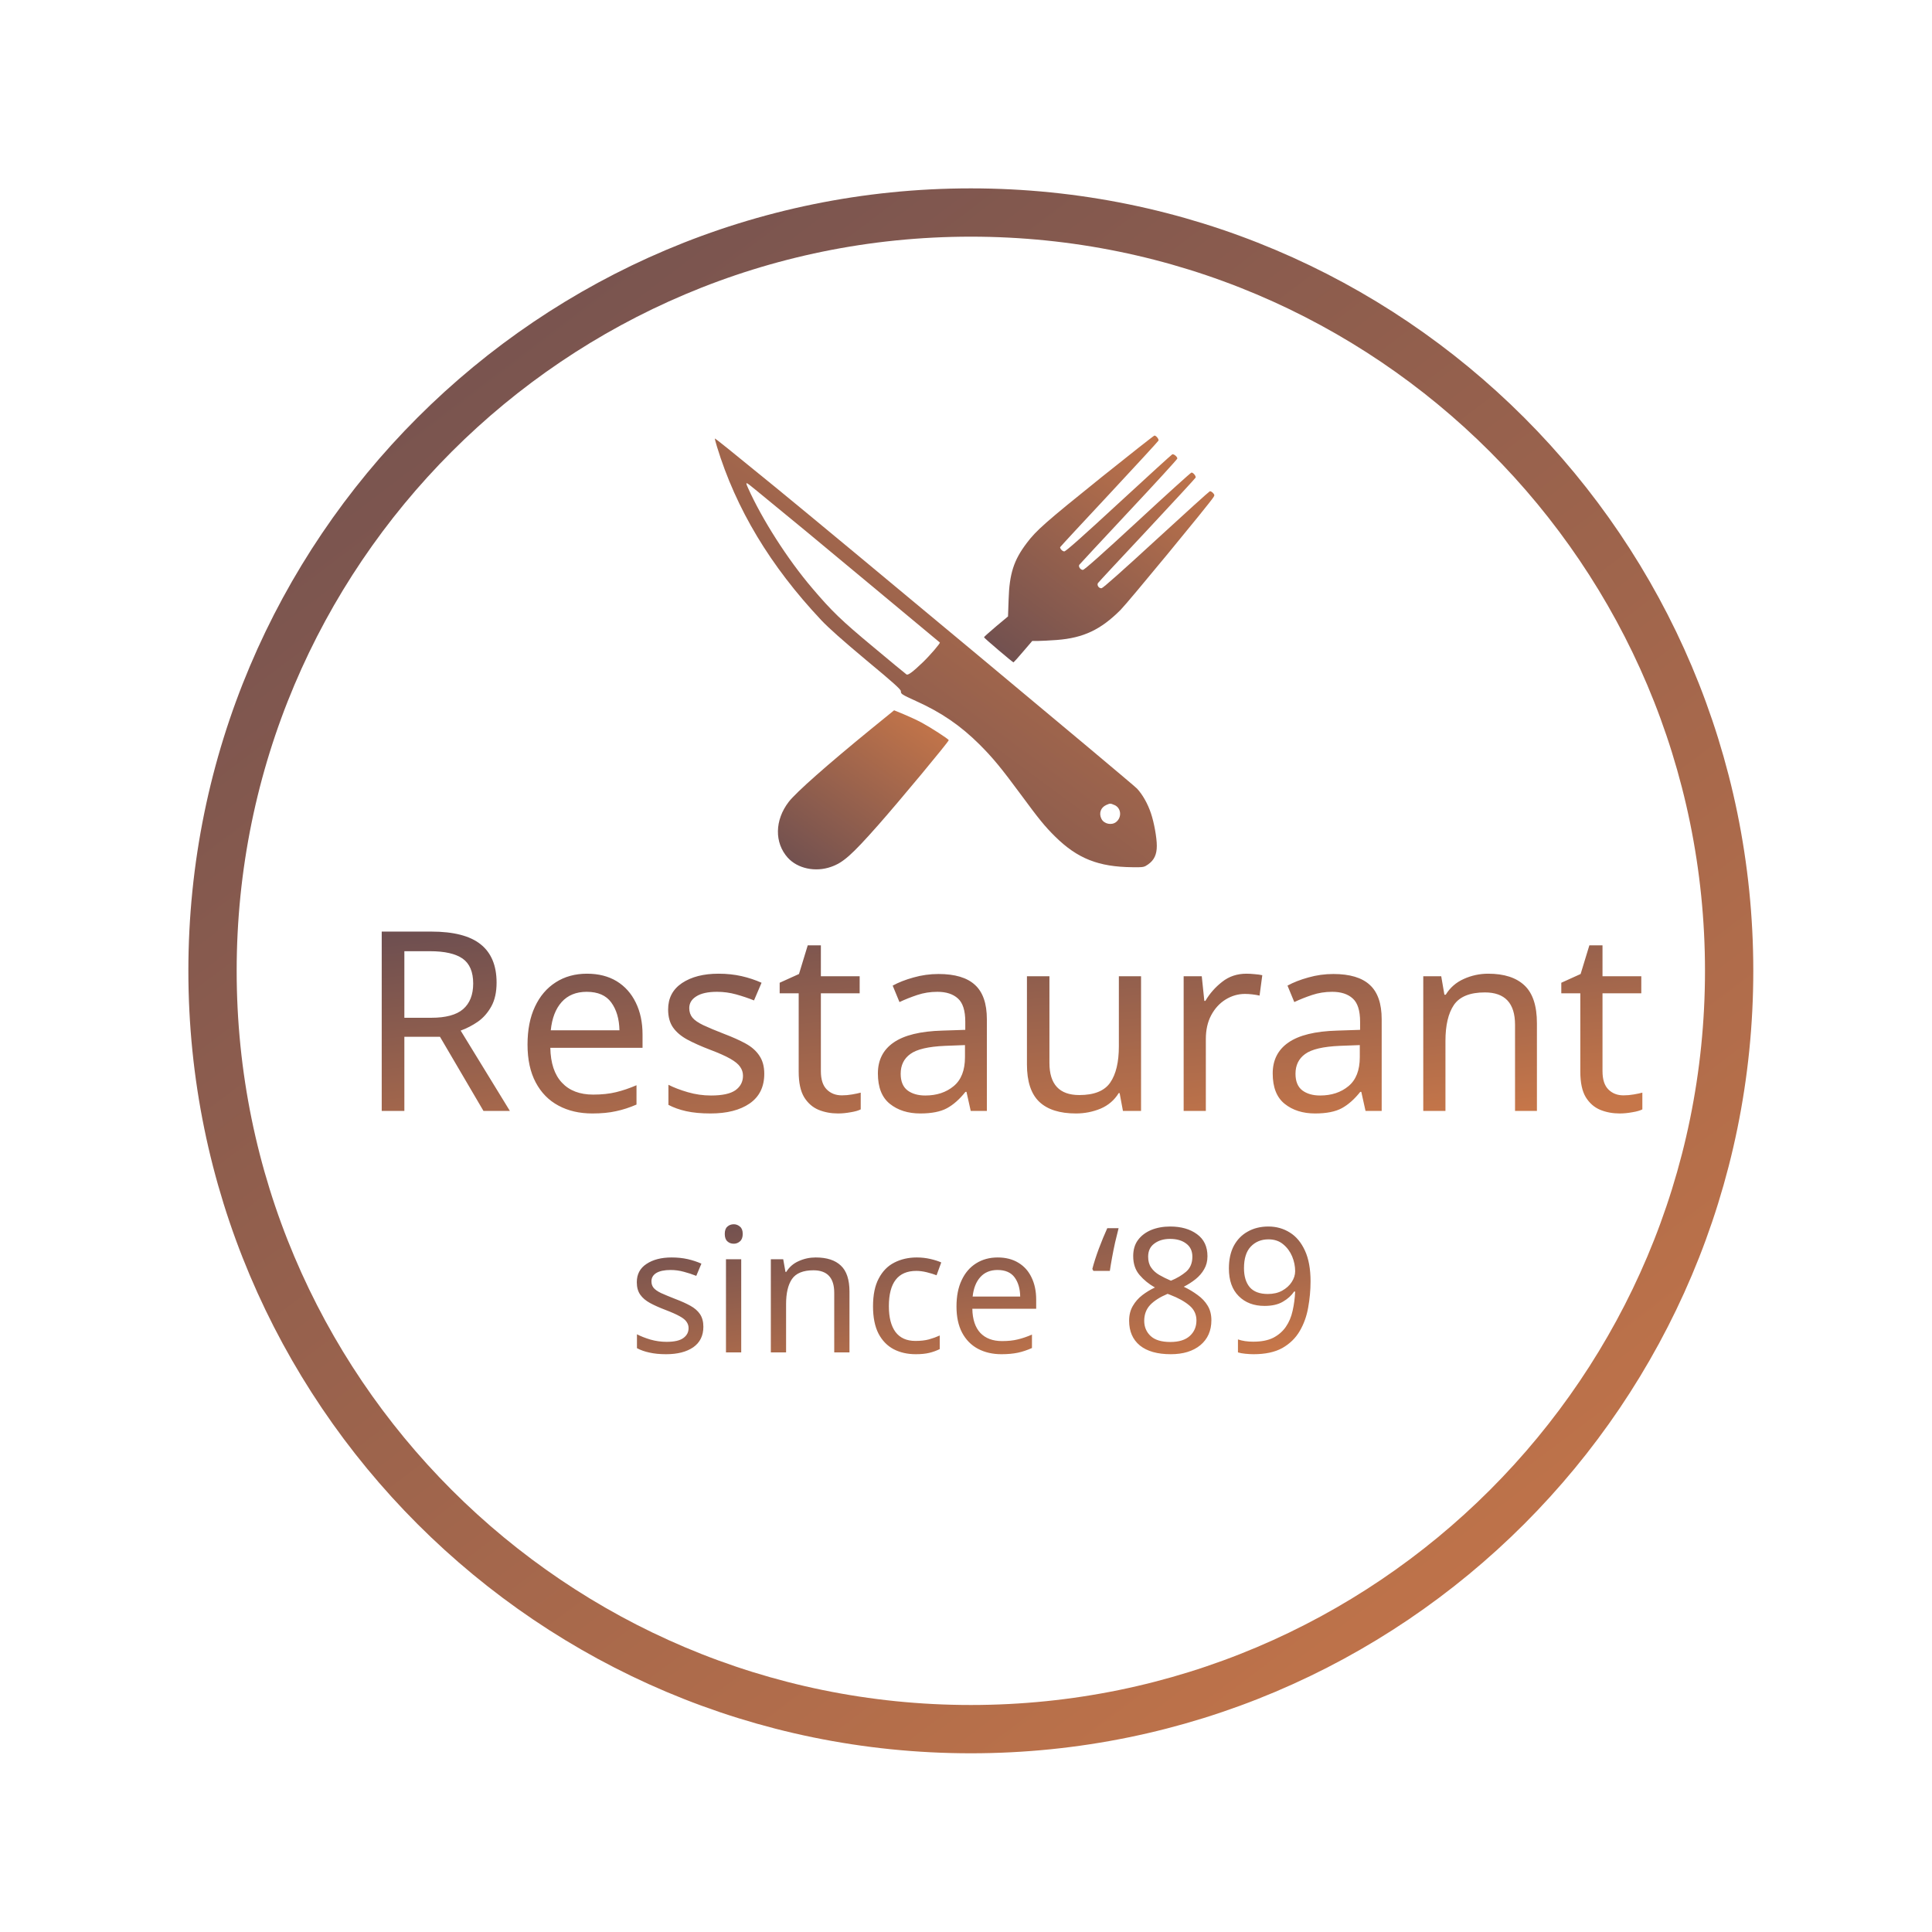
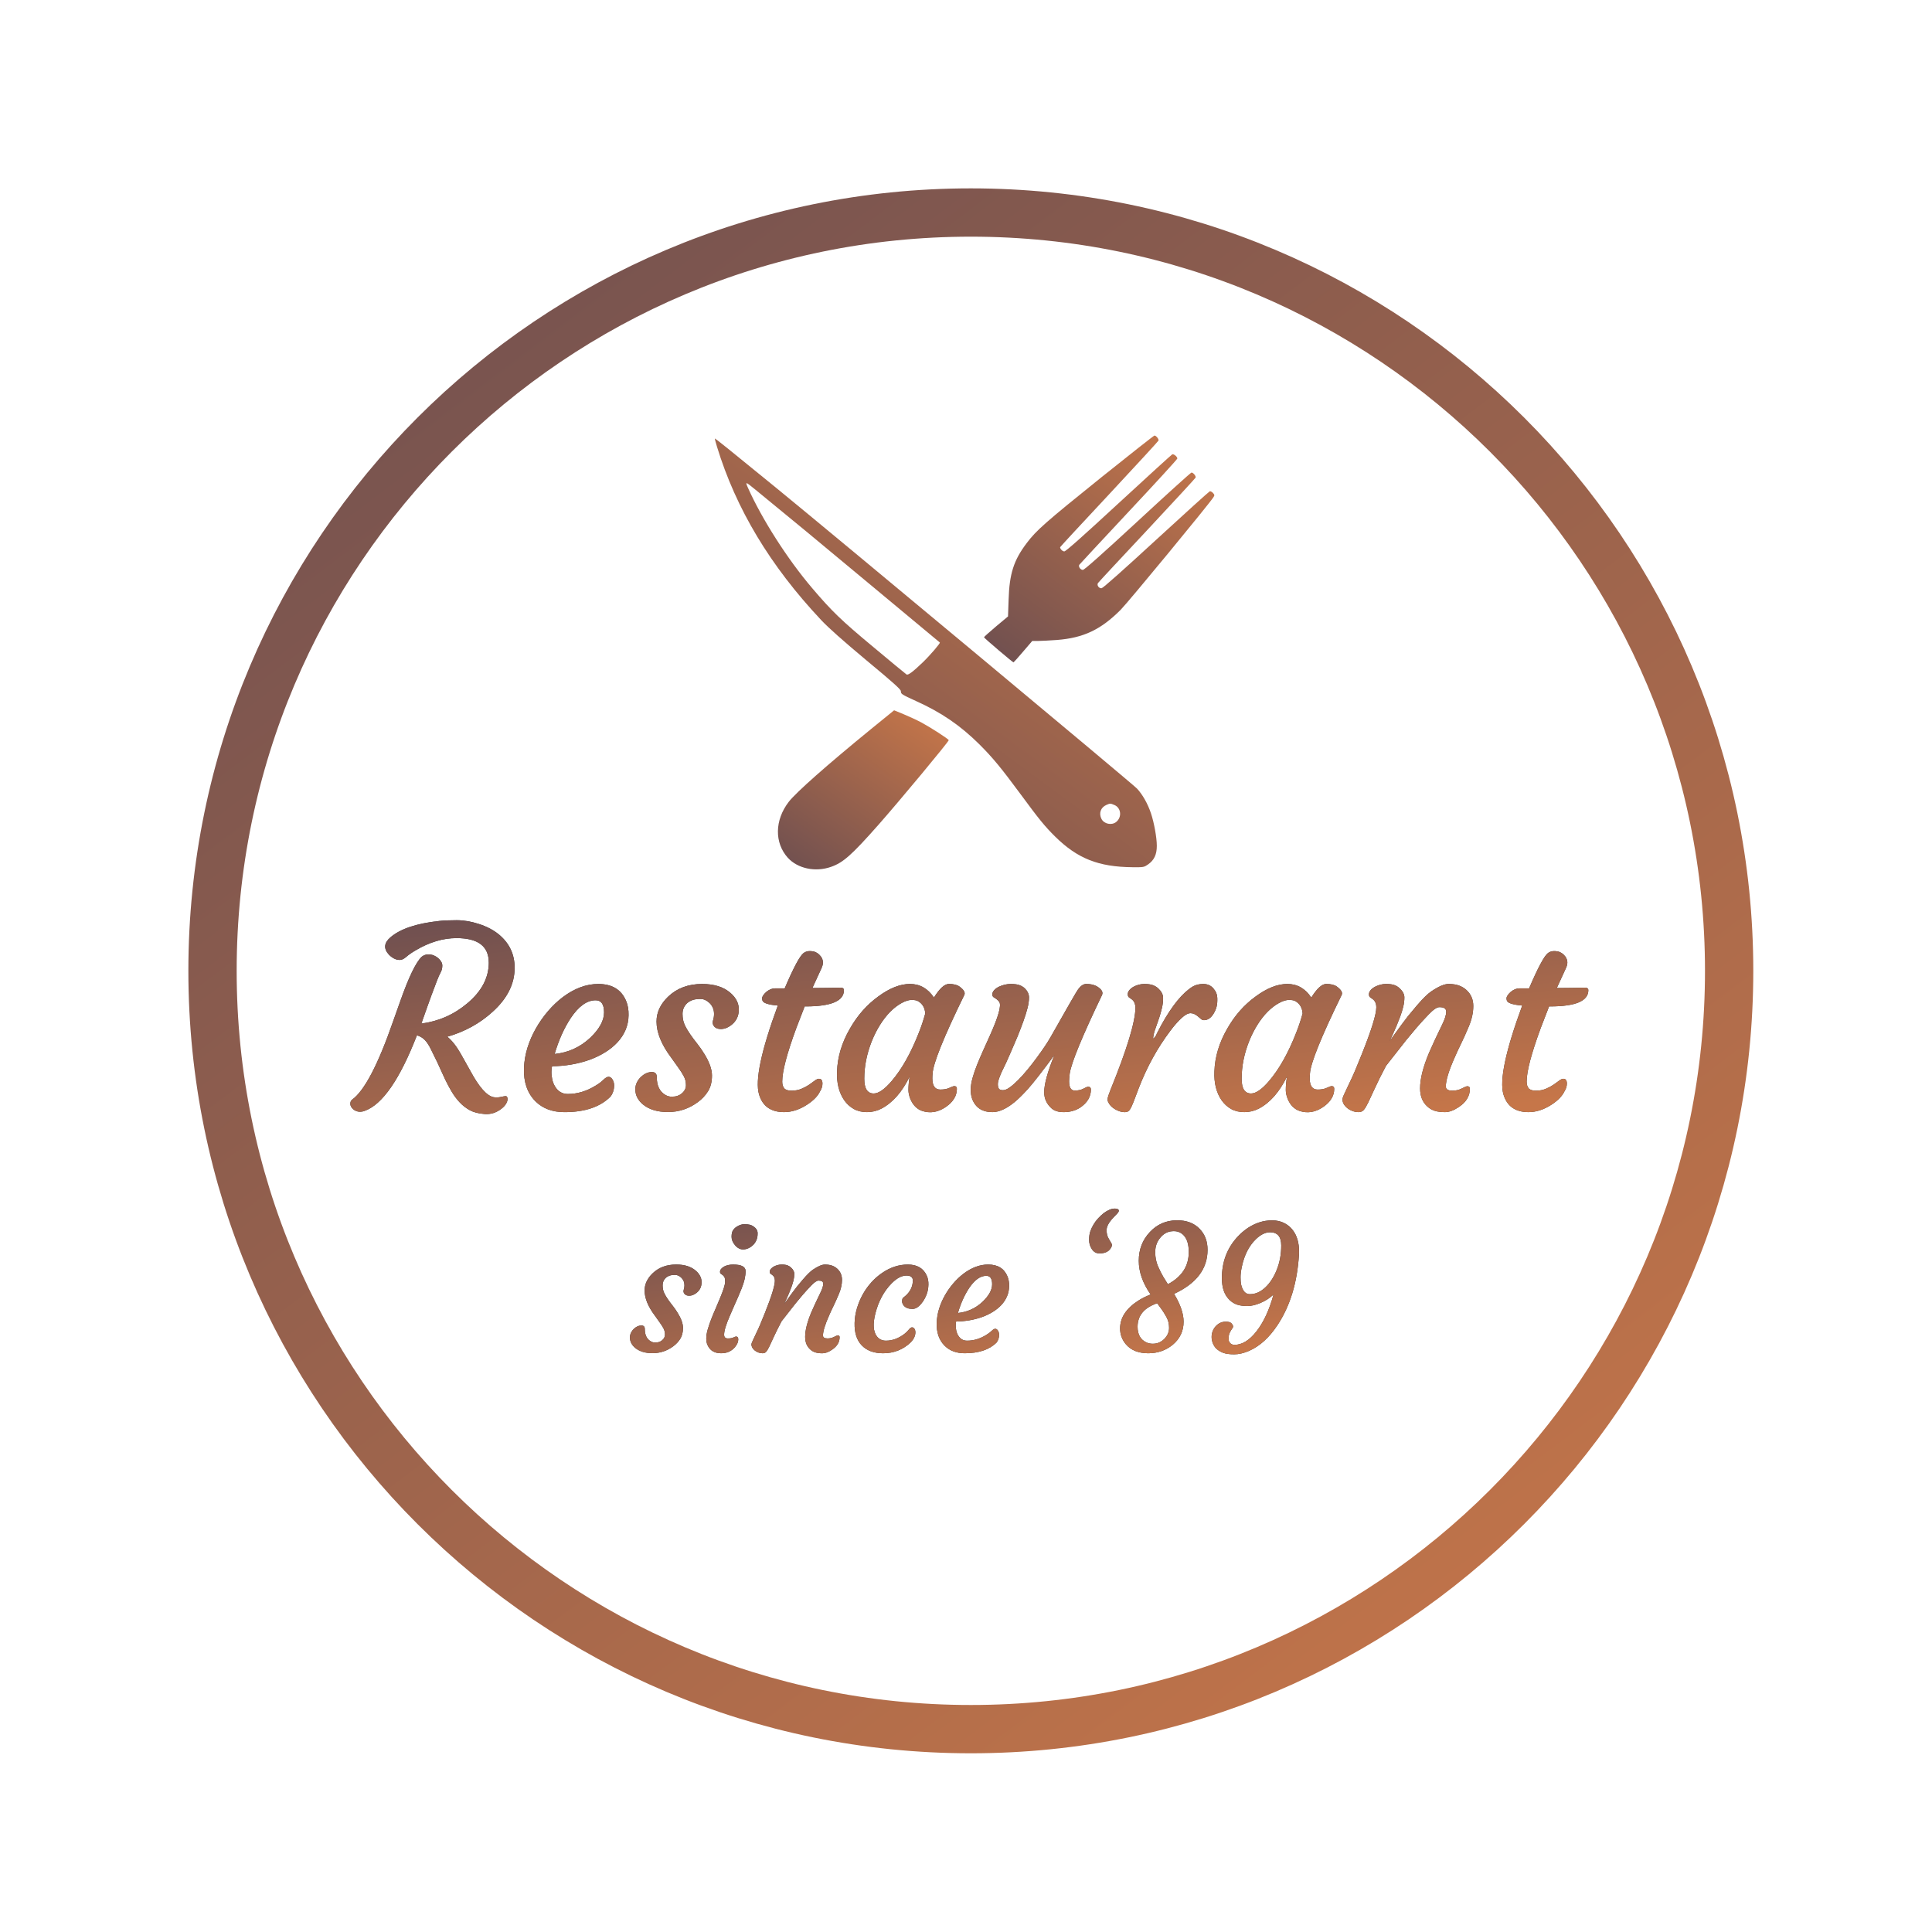
- <svg xmlns="http://www.w3.org/2000/svg" height="200" viewBox="0 0 200 200" width="200">
-   <linearGradient id="a" x1="8.991%" x2="87.914%" y1="-4.373%" y2="100%">
-     <stop offset="0" stop-color="#6e4f50" />
-     <stop offset="1" stop-color="#c67649" />
-   </linearGradient>
+ <svg xmlns="http://www.w3.org/2000/svg" xmlns:xlink="http://www.w3.org/1999/xlink" height="200" viewBox="0 0 200 200" width="200">
+   <defs>
+     <linearGradient id="a" x1="8.991%" x2="87.914%" y1="-4.373%" y2="100%">
+       <stop offset="0" stop-color="#6e4f50" />
+       <stop offset="1" stop-color="#c67649" />
+     </linearGradient>
+     <path id="b" d="m50.597 99.639c0-1.684-1.113-2.526-3.339-2.526-1.396 0-2.81.423-4.24 1.27-.415.245-.738.472-.971.679-.233.207-.455.311-.667.311s-.415-.053-.609-.159-.368-.239-.521-.4c-.559-.618-.499-1.215.178-1.79 1.016-.872 2.7-1.435 5.053-1.688.474-.051 1.075-.076 1.803-.076s1.496.131 2.304.394c.808.262 1.487.618 2.038 1.066 1.1.906 1.65 2.061 1.65 3.466 0 1.667-.762 3.187-2.285 4.558-1.32 1.202-2.882 2.061-4.685 2.577.491.406.952.99 1.384 1.752l1.016 1.815c.889 1.65 1.684 2.548 2.387 2.691.245.042.499.034.762-.025s.434-.087.514-.083c.08.004.135.074.165.209.03.135-.006.305-.108.508s-.267.394-.495.571c-.533.423-1.117.611-1.752.565-.635-.047-1.149-.178-1.542-.394-.394-.216-.745-.489-1.054-.819s-.584-.698-.825-1.104c-.241-.406-.463-.821-.667-1.244l-.571-1.244c-.178-.406-.343-.755-.495-1.047-.152-.292-.284-.559-.394-.8s-.233-.459-.368-.654c-.288-.44-.656-.719-1.104-.838-1.777 4.57-3.584 7.177-5.421 7.82-.152.059-.307.089-.463.089s-.298-.028-.425-.083c-.127-.055-.233-.125-.317-.209-.178-.161-.267-.339-.267-.533 0-.195.063-.339.19-.432 1.27-.923 2.679-3.614 4.228-8.074l.762-2.146c.872-2.471 1.608-3.995 2.209-4.57.212-.161.432-.241.66-.241s.427.036.597.108.317.163.444.273c.288.254.432.512.432.774 0 .262-.057.497-.171.705-.114.207-.243.497-.387.87-.415 1.083-.736 1.951-.965 2.603l-.647 1.828c1.803-.237 3.398-.944 4.786-2.12 1.464-1.236 2.196-2.636 2.196-4.202zm3.644 10.918c.034-.736.157-1.441.368-2.114s.495-1.325.851-1.955c.355-.631.772-1.227 1.25-1.79s.997-1.056 1.555-1.479c1.21-.906 2.433-1.358 3.669-1.358 1.447 0 2.412.597 2.895 1.79.169.406.25.887.241 1.441-.008.554-.114 1.066-.317 1.536s-.485.897-.844 1.282c-.36.385-.787.73-1.282 1.035-.495.305-1.035.563-1.619.774-1.202.423-2.488.643-3.859.66-.034.118-.055.296-.063.533-.008.237.017.501.076.793.059.292.161.552.305.781.305.508.745.762 1.32.762.982 0 1.938-.288 2.869-.863.33-.195.599-.396.806-.603s.387-.311.54-.311.286.091.4.273c.114.182.171.387.171.616 0 .449-.127.838-.381 1.168-1.066 1.066-2.653 1.6-4.761 1.6-1.244 0-2.243-.372-2.996-1.117-.846-.846-1.244-1.997-1.193-3.453zm7.414-7.008c-.889 0-1.743.609-2.564 1.828-.694 1.049-1.253 2.294-1.676 3.732 1.413-.144 2.641-.702 3.682-1.676.956-.914 1.435-1.79 1.435-2.628s-.292-1.257-.876-1.257zm4.113 9.217c0-.262.057-.506.171-.73.114-.224.256-.413.425-.565.355-.33.728-.495 1.117-.495.339 0 .508.174.508.521 0 .88.292 1.494.876 1.841.212.127.432.19.66.19.229 0 .423-.025.584-.076.161-.051.309-.131.444-.241.305-.245.457-.537.457-.876 0-.339-.076-.65-.229-.933s-.343-.582-.571-.895l-.724-1.016c-1.016-1.354-1.523-2.603-1.523-3.745 0-.948.402-1.807 1.206-2.577.914-.872 2.086-1.308 3.517-1.308 1.253 0 2.23.309 2.933.927.576.499.863 1.071.863 1.714 0 .669-.254 1.202-.762 1.6-.457.355-.914.487-1.371.394-.203-.042-.36-.146-.47-.311-.11-.165-.131-.353-.063-.565.068-.212.102-.432.102-.66s-.042-.44-.127-.635c-.085-.195-.199-.36-.343-.495-.296-.279-.607-.419-.933-.419s-.595.036-.806.108c-.212.072-.398.176-.559.311-.33.305-.495.679-.495 1.124s.076.827.229 1.149.341.643.565.965c.224.322.468.647.73.978s.504.677.724 1.041c.533.855.8 1.606.8 2.253 0 .647-.135 1.189-.406 1.625-.271.436-.622.81-1.054 1.124-.923.686-1.955 1.028-3.098 1.028-1.092 0-1.955-.262-2.59-.787-.525-.44-.787-.961-.787-1.562zm19.005-1.092c.245 0 .368.165.368.495 0 .279-.085.55-.254.812-.229.491-.686.956-1.371 1.396-.779.499-1.562.749-2.349.749-1.363 0-2.226-.609-2.59-1.828-.432-1.447.216-4.515 1.942-9.204-.973-.085-1.502-.254-1.587-.508-.025-.076-.038-.159-.038-.248 0-.089.04-.193.121-.311.08-.118.184-.233.311-.343.296-.245.597-.368.901-.368h1.003c.914-2.141 1.566-3.36 1.955-3.656.186-.135.394-.203.622-.203s.419.03.571.089c.152.059.288.144.406.254.271.254.406.537.406.851 0 .169-.051.364-.152.584l-.939 2.044h.305c.525 0 .948-.004 1.27-.013l.724-.013c.161-.008.362-.013.603-.013.241 0 .362.089.362.267 0 1.117-1.32 1.676-3.961 1.676h-.102l-.863 2.234c-.973 2.641-1.46 4.49-1.46 5.548 0 .296.068.527.203.692s.389.248.762.248c.372 0 .711-.063 1.016-.19.305-.127.571-.269.8-.425.229-.157.425-.298.59-.425s.307-.19.425-.19zm11.743-.051c0 .779.275 1.168.825 1.168.381 0 .696-.059.946-.178s.417-.178.501-.178c.178 0 .267.093.267.279 0 .728-.381 1.354-1.143 1.879-.804.55-1.625.686-2.463.406-.55-.195-.956-.614-1.219-1.257-.127-.33-.19-.631-.19-.901 0-.44.042-.906.127-1.396-.787 1.608-1.765 2.717-2.933 3.326-.465.237-.961.355-1.485.355s-.98-.108-1.365-.324c-.385-.216-.713-.514-.984-.895-.55-.796-.8-1.794-.749-2.996.051-1.507.495-2.983 1.333-4.431.77-1.354 1.743-2.459 2.92-3.313 1.176-.872 2.277-1.308 3.301-1.308 1.024 0 1.849.47 2.476 1.409.584-.939 1.1-1.409 1.549-1.409.482 0 .846.089 1.092.267.465.339.631.635.495.889-2.124 4.35-3.216 7.059-3.275 8.125-.017.152-.025.313-.025.482zm-7.046.051c0 1.016.326 1.523.978 1.523.499 0 1.113-.423 1.841-1.27 1.066-1.244 2.01-2.92 2.831-5.027.262-.66.482-1.32.66-1.98-.034-.576-.275-.999-.724-1.27-.152-.093-.379-.14-.679-.14-.3 0-.652.11-1.054.33s-.791.521-1.168.901c-.377.381-.728.832-1.054 1.352-.326.521-.611 1.085-.857 1.695-.516 1.303-.774 2.598-.774 3.885zm23.169.825c.195 0 .292.097.292.292 0 .736-.364 1.354-1.092 1.854-.491.322-1.066.482-1.727.482-.542 0-.956-.127-1.244-.381-.516-.457-.774-1.016-.774-1.676 0-.838.351-2.12 1.054-3.847-1.303 1.76-2.217 2.93-2.742 3.51-.525.58-.982 1.03-1.371 1.352-.846.694-1.612 1.041-2.298 1.041-1.049 0-1.748-.453-2.095-1.358-.102-.279-.152-.599-.152-.958 0-.36.061-.762.184-1.206s.281-.908.476-1.39.406-.978.635-1.485l.686-1.523c.88-1.955 1.206-3.115.978-3.479-.102-.161-.292-.322-.571-.482-.102-.059-.152-.163-.152-.311 0-.148.061-.29.184-.425.123-.135.281-.254.476-.355.415-.195.829-.292 1.244-.292.415 0 .73.044.946.133.216.089.391.201.527.336.279.279.419.588.419.927s-.055.717-.165 1.136c-.11.419-.254.874-.432 1.365-.178.491-.372.999-.584 1.523-.584 1.371-.978 2.277-1.181 2.717l-.47.978c-.262.584-.394.994-.394 1.231 0 .237.038.404.114.501.076.097.214.146.413.146.199 0 .43-.093.692-.279s.55-.436.863-.749c.313-.313.639-.675.978-1.085.339-.41.669-.836.99-1.276.635-.863 1.1-1.557 1.396-2.082 1.794-3.174 2.751-4.833 2.869-4.977.271-.364.548-.546.832-.546.284 0 .531.032.743.095.212.063.394.154.546.273.355.262.47.525.343.787-2.065 4.308-3.178 7.016-3.339 8.125-.042.381-.063.643-.063.787 0 .643.195.965.584.965.364 0 .664-.066.901-.197.237-.131.398-.197.482-.197zm2.59 2.196c-.169-.127-.305-.269-.406-.425-.102-.157-.157-.292-.165-.406-.008-.114.015-.254.07-.419.055-.165.129-.366.222-.603 1.727-4.249 2.59-7.101 2.59-8.557-.025-.406-.165-.694-.419-.863l-.254-.178c-.076-.059-.116-.163-.121-.311-.004-.148.049-.29.159-.425.11-.135.254-.254.432-.355.364-.195.738-.292 1.124-.292s.686.042.901.127c.216.085.4.199.552.343.322.305.485.626.489.965.004.339-.034.681-.114 1.028s-.176.688-.286 1.022c-.11.334-.22.652-.33.952-.11.3-.182.523-.216.667-.068.296-.093.482-.076.559.203-.178.326-.351.368-.521l.495-.939c1.1-1.98 2.175-3.292 3.225-3.936.305-.178.671-.267 1.098-.267s.772.15 1.035.451.4.633.413.997c.013.364-.013.667-.076.908s-.159.468-.286.679c-.279.474-.618.711-1.016.711-.11 0-.212-.038-.305-.114l-.279-.241c-.279-.245-.548-.368-.806-.368-.258 0-.571.169-.939.508-.368.339-.751.774-1.149 1.308-1.337 1.769-2.429 3.749-3.275 5.941l-.559 1.473c-.144.364-.271.624-.381.781-.11.157-.273.235-.489.235-.216 0-.432-.04-.647-.121-.216-.08-.408-.184-.578-.311zm20.351-3.072c0 .779.275 1.168.825 1.168.381 0 .696-.059.946-.178.25-.118.417-.178.501-.178.178 0 .267.093.267.279 0 .728-.381 1.354-1.143 1.879-.804.55-1.625.686-2.463.406-.55-.195-.956-.614-1.219-1.257-.127-.33-.19-.631-.19-.901 0-.44.042-.906.127-1.396-.787 1.608-1.765 2.717-2.933 3.326-.465.237-.961.355-1.485.355s-.98-.108-1.365-.324c-.385-.216-.713-.514-.984-.895-.55-.796-.8-1.794-.749-2.996.051-1.507.495-2.983 1.333-4.431.77-1.354 1.743-2.459 2.92-3.313 1.176-.872 2.277-1.308 3.301-1.308 1.024 0 1.849.47 2.476 1.409.584-.939 1.1-1.409 1.549-1.409.482 0 .846.089 1.092.267.465.339.631.635.495.889-2.124 4.35-3.216 7.059-3.275 8.125-.017.152-.025.313-.025.482zm-7.046.051c0 1.016.326 1.523.978 1.523.499 0 1.113-.423 1.841-1.27 1.066-1.244 2.01-2.92 2.831-5.027.262-.66.482-1.32.66-1.98-.034-.576-.275-.999-.724-1.27-.152-.093-.379-.14-.679-.14-.3 0-.652.11-1.054.33-.402.22-.791.521-1.168.901-.377.381-.728.832-1.054 1.352-.326.521-.611 1.085-.857 1.695-.516 1.303-.774 2.598-.774 3.885zm20.478-7.414c-.262 0-.635.252-1.117.755-.482.504-.901.963-1.257 1.377l-1.079 1.295-2.082 2.653c-.491.931-.876 1.705-1.155 2.323l-.686 1.473c-.178.364-.332.62-.463.768-.131.148-.309.222-.533.222s-.44-.04-.647-.121c-.207-.08-.387-.184-.54-.311-.322-.271-.482-.567-.482-.889 0-.127.093-.377.279-.749l.482-1.028c.152-.305.33-.694.533-1.168l.711-1.739c.999-2.497 1.498-4.109 1.498-4.837 0-.389-.127-.677-.381-.863l-.254-.178c-.085-.059-.127-.163-.127-.311 0-.148.057-.29.171-.425.114-.135.264-.254.451-.355.381-.195.764-.292 1.149-.292s.683.042.895.127c.212.085.389.199.533.343.313.296.47.605.47.927s-.04.645-.121.971-.182.656-.305.99c-.123.334-.252.662-.387.984-.135.322-.258.601-.368.838l-.254.546c-.068.135-.085.178-.051.127.939-1.303 1.557-2.141 1.854-2.514l.889-1.066c.652-.762 1.164-1.265 1.536-1.511.753-.508 1.346-.762 1.777-.762.432 0 .796.055 1.092.165.296.11.554.267.774.47.465.432.698.982.698 1.65s-.152 1.367-.457 2.095c-.305.728-.569 1.318-.793 1.771-.224.453-.438.912-.641 1.377-.635 1.413-.952 2.442-.952 3.085 0 .288.229.432.686.432.355 0 .679-.076.971-.229.292-.152.48-.229.565-.229.178 0 .267.089.267.267 0 .753-.385 1.384-1.155 1.892-.516.347-.99.521-1.422.521s-.789-.047-1.073-.14c-.284-.093-.535-.241-.755-.444-.499-.449-.749-1.075-.749-1.879 0-.982.309-2.209.927-3.682.449-1.007.766-1.697.952-2.069l.432-.901c.262-.542.394-.969.394-1.282 0-.313-.233-.47-.698-.47zm12.822 7.414c.245 0 .368.165.368.495 0 .279-.085.55-.254.812-.229.491-.686.956-1.371 1.396-.779.499-1.562.749-2.349.749-1.363 0-2.226-.609-2.59-1.828-.432-1.447.216-4.515 1.942-9.204-.973-.085-1.502-.254-1.587-.508-.025-.076-.038-.159-.038-.248 0-.089.04-.193.121-.311s.184-.233.311-.343c.296-.245.597-.368.901-.368h1.003c.914-2.141 1.566-3.36 1.955-3.656.186-.135.394-.203.622-.203s.419.03.571.089c.152.059.288.144.406.254.271.254.406.537.406.851 0 .169-.051.364-.152.584l-.939 2.044h.305c.525 0 .948-.004 1.27-.013l.724-.013c.161-.008.362-.013.603-.013s.362.089.362.267c0 1.117-1.32 1.676-3.961 1.676h-.102l-.863 2.234c-.973 2.641-1.46 4.49-1.46 5.548 0 .296.068.527.203.692.135.165.389.248.762.248s.711-.063 1.016-.19.571-.269.8-.425c.229-.157.425-.298.59-.425s.307-.19.425-.19z" />
+     <path id="c" d="m65.211 138.453c0-.182.04-.35.119-.505.079-.155.177-.286.294-.391.246-.229.504-.343.773-.343.234 0 .352.12.352.36 0 .609.202 1.034.606 1.274.146.088.299.132.457.132s.293-.018.404-.053c.111-.035.214-.091.308-.167.211-.17.316-.372.316-.606s-.053-.45-.158-.646-.237-.403-.396-.62l-.501-.703c-.703-.938-1.055-1.802-1.055-2.593 0-.656.278-1.251.835-1.784.633-.604 1.444-.905 2.435-.905.867 0 1.544.214 2.03.642.398.346.598.741.598 1.187 0 .463-.176.832-.527 1.107-.316.246-.633.337-.949.272-.141-.029-.249-.101-.325-.215-.076-.114-.091-.245-.044-.391.047-.146.07-.299.07-.457 0-.158-.029-.305-.088-.439-.059-.135-.138-.249-.237-.343-.205-.193-.42-.29-.646-.29-.226 0-.412.025-.558.075-.146.05-.275.122-.387.215-.229.211-.343.47-.343.778s.053.573.158.795c.105.223.236.445.391.668s.324.448.505.677c.182.229.349.469.501.721.369.592.554 1.112.554 1.56 0 .448-.094.823-.281 1.125-.188.302-.431.561-.729.778-.639.475-1.354.712-2.145.712-.756 0-1.354-.182-1.793-.545-.363-.305-.545-.665-.545-1.081zm12.788-9.606c-.129.135-.275.245-.439.33-.164.085-.337.138-.519.158-.182.021-.353-.007-.514-.083-.161-.076-.3-.185-.417-.325-.252-.293-.378-.589-.378-.888s.048-.523.145-.672c.097-.149.218-.271.365-.365.281-.182.546-.272.795-.272s.442.018.58.053.265.094.382.176c.287.193.431.429.431.708 0 .278-.04.51-.119.694-.079.185-.183.347-.312.488zm-1.802 9.51c.152 0 .229.1.229.299 0 .264-.12.536-.36.817-.352.41-.823.615-1.415.615-.68 0-1.146-.275-1.397-.826-.094-.193-.141-.428-.141-.703s.048-.582.145-.918c.097-.337.217-.691.36-1.063s.3-.749.47-1.129l.466-1.107c.34-.826.51-1.371.51-1.635s-.028-.438-.083-.523c-.056-.085-.116-.151-.18-.198l-.176-.123c-.059-.041-.088-.113-.088-.215 0-.103.04-.201.119-.294.079-.094.183-.176.312-.246.264-.135.571-.202.923-.202.861 0 1.292.226 1.292.677 0 .527-.138 1.129-.413 1.806-.275.677-.51 1.223-.703 1.639l-.527 1.213c-.387.891-.58 1.532-.58 1.925 0 .258.129.387.387.387.252 0 .442-.032.571-.097s.223-.097.281-.097zm8.543-5.792c-.182 0-.439.174-.773.523-.334.349-.624.667-.87.954l-.747.896-1.441 1.837c-.34.645-.606 1.181-.8 1.608l-.475 1.02c-.123.252-.23.429-.321.532-.091.103-.214.154-.369.154-.155 0-.305-.028-.448-.083-.144-.056-.268-.127-.374-.215-.223-.188-.334-.393-.334-.615 0-.088.064-.261.193-.519l.334-.712c.105-.211.229-.48.369-.809l.492-1.204c.691-1.729 1.037-2.845 1.037-3.349 0-.27-.088-.469-.264-.598l-.176-.123c-.059-.041-.088-.113-.088-.215 0-.103.04-.201.119-.294.079-.094.183-.176.312-.246.264-.135.529-.202.795-.202s.473.029.62.088.27.138.369.237c.217.205.325.419.325.642 0 .223-.028.447-.083.672-.056.226-.126.454-.211.686-.085.231-.174.458-.268.681-.094.223-.179.416-.255.58l-.176.378c-.047.094-.059.123-.035.088.65-.902 1.078-1.482 1.283-1.74l.615-.738c.451-.527.806-.876 1.063-1.046.521-.352.932-.527 1.23-.527s.551.038.756.114c.205.076.384.185.536.325.322.299.483.68.483 1.143s-.105.946-.316 1.45c-.211.504-.394.913-.549 1.226s-.303.631-.444.954c-.439.979-.659 1.69-.659 2.136 0 .199.158.299.475.299.246 0 .47-.053.672-.158.202-.105.333-.158.391-.158.123 0 .185.062.185.185 0 .521-.267.958-.8 1.31-.357.24-.686.36-.984.36s-.546-.032-.743-.097c-.196-.064-.371-.167-.523-.308-.346-.311-.519-.744-.519-1.301 0-.68.214-1.529.642-2.549.311-.697.53-1.175.659-1.433l.299-.624c.182-.375.272-.671.272-.888s-.161-.325-.483-.325zm3.727 4.403c.012-.51.092-1.018.242-1.525.149-.507.349-.986.598-1.437.249-.451.545-.867.888-1.248.343-.381.716-.709 1.121-.984.844-.58 1.731-.87 2.663-.87.961 0 1.614.384 1.96 1.151.123.275.18.587.171.936-.009.349-.066.668-.171.958-.105.29-.237.549-.396.778-.357.516-.718.773-1.081.773-.404 0-.703-.111-.896-.334-.17-.193-.223-.419-.158-.677.018-.076.07-.145.158-.207.088-.062.199-.16.334-.294.381-.398.58-.864.598-1.397.012-.363-.211-.545-.668-.545-.492 0-1.008.275-1.547.826-.785.803-1.339 1.831-1.661 3.085-.281 1.09-.229 1.887.158 2.391.229.293.539.439.932.439.662 0 1.301-.234 1.916-.703.188-.146.34-.296.457-.448.117-.152.226-.229.325-.229.1 0 .183.048.25.145.067.097.101.221.101.374 0 .346-.155.686-.466 1.02-.797.762-1.755 1.143-2.874 1.143-.955 0-1.693-.272-2.215-.817-.516-.539-.762-1.307-.738-2.303zm8.499-.044c.023-.51.108-.998.255-1.463.146-.466.343-.917.589-1.354.246-.437.535-.85.866-1.239.331-.39.69-.731 1.077-1.024.838-.627 1.685-.94 2.54-.94 1.002 0 1.67.413 2.004 1.239.117.281.173.614.167.998-.006.384-.079.738-.22 1.063s-.335.621-.584.888c-.249.267-.545.505-.888.716-.343.211-.716.39-1.121.536-.832.293-1.723.445-2.672.457-.023.082-.038.205-.044.369s.012.347.053.549c.041.202.111.382.211.541.211.352.516.527.914.527.68 0 1.342-.199 1.986-.598.229-.135.415-.274.558-.417.144-.144.268-.215.374-.215.105 0 .198.063.277.189.079.126.119.268.119.426 0 .311-.088.58-.264.809-.738.738-1.837 1.107-3.296 1.107-.861 0-1.553-.258-2.074-.773-.586-.586-.861-1.383-.826-2.391zm5.133-4.852c-.615 0-1.207.422-1.775 1.266-.48.727-.867 1.588-1.16 2.584.979-.1 1.828-.486 2.549-1.16.662-.633.993-1.239.993-1.819s-.202-.87-.606-.87zm12.973-3.023c-.199.469-.618.703-1.257.703-.328 0-.589-.145-.782-.435-.193-.29-.29-.609-.29-.958 0-.349.042-.646.127-.892s.196-.483.334-.712.299-.442.483-.642c.185-.199.374-.375.567-.527.422-.316.806-.475 1.151-.475.252 0 .39.067.413.202.012.076-.041.179-.158.308l-.369.387c-.492.504-.738.949-.738 1.336 0 .352.073.646.22.883s.245.406.294.505c.05.1.051.205.004.316zm6.469 4.896c.656 1.084.984 2.042.984 2.874 0 .967-.375 1.764-1.125 2.391-.715.586-1.559.879-2.531.879-1.02 0-1.793-.311-2.32-.932-.398-.475-.598-1.02-.598-1.635 0-1.113.63-2.074 1.89-2.883.398-.252.823-.463 1.274-.633-.82-1.172-1.23-2.335-1.23-3.489 0-1.178.387-2.174 1.16-2.988.744-.791 1.664-1.192 2.76-1.204 1.014-.012 1.811.287 2.391.896.539.557.809 1.277.809 2.162 0 1.963-1.145 3.478-3.437 4.544zm-.642-1.002c1.441-.762 2.162-1.872 2.162-3.331 0-.779-.173-1.354-.519-1.723-.316-.34-.724-.483-1.222-.431-.457.035-.853.249-1.187.642-.363.422-.545.926-.545 1.512 0 .545.097 1.037.29 1.477.193.439.369.791.527 1.055zm-1.107 1.969c-1.354.463-2.03 1.274-2.03 2.435 0 .791.302 1.33.905 1.617.205.094.426.141.664.141s.453-.041.646-.123c.193-.082.369-.199.527-.352.346-.334.519-.727.519-1.178 0-.404-.089-.771-.268-1.099s-.344-.595-.497-.8zm6.152 4.729c-.176-.17-.306-.365-.391-.584-.085-.22-.127-.438-.127-.655s.038-.42.114-.611c.076-.19.179-.356.308-.497.293-.316.642-.475 1.046-.475.281 0 .475.056.58.167.182.188.223.349.123.483-.258.357-.393.656-.404.896-.012.24 0 .404.035.492.035.088.085.158.149.211.111.1.249.149.413.149.797 0 1.562-.472 2.294-1.415.732-.943 1.315-2.206 1.749-3.788-.381.357-.825.645-1.332.861-.507.217-.967.325-1.38.325s-.765-.048-1.055-.145c-.29-.097-.552-.259-.787-.488-.527-.504-.791-1.254-.791-2.25 0-1.699.548-3.135 1.644-4.307.668-.715 1.418-1.207 2.25-1.477.41-.135.848-.202 1.314-.202.466 0 .88.092 1.244.277.363.185.659.429.888.734.434.568.65 1.307.65 2.215v.158c0 .053-.003.105-.009.158-.176 2.918-.929 5.37-2.259 7.356-.844 1.26-1.811 2.13-2.9 2.61-.551.24-1.066.36-1.547.36s-.858-.051-1.134-.154c-.275-.103-.504-.239-.686-.409zm5.528-12.076c-.48 0-.967.237-1.459.712-.721.691-1.21 1.658-1.468 2.9-.082.393-.123.741-.123 1.046s.019.554.057.747.098.363.18.51c.17.328.41.492.721.492.311 0 .598-.062.861-.185.264-.123.514-.296.751-.519s.456-.488.655-.795.372-.646.519-1.015c.311-.773.466-1.616.466-2.527 0-.911-.387-1.367-1.16-1.367z" />
+   </defs>
  <g fill="none" fill-rule="evenodd">
    <circle cx="100.5" cy="100.5" fill-rule="nonzero" r="78.5" stroke="url(#a)" stroke-width="5" />
-     <g fill="url(#a)">
-       <text font-family="Courgette-Regular, Courgette" font-size="26">
-         <tspan x="37" y="115">Restaurant</tspan>
-       </text>
-       <g fill-rule="nonzero" transform="matrix(1 0 0 -1 74 90)">
-         <path d="m39.938 40.528c-5.724-4.606-6.664-5.432-7.656-6.752-1.345-1.774-1.79-3.175-1.871-5.855l-.061-1.733-1.243-1.038c-.677-.575-1.244-1.078-1.244-1.119-.01-.07 2.973-2.6 3.054-2.6.02 0 .475.494.991 1.109l.951 1.109h.607c.334 0 1.203.05 1.942.101 2.741.212 4.541 1.058 6.594 3.114.738.735 9.223 11.024 9.618 11.67.121.191.121.242-.051.433-.101.111-.253.191-.324.181-.071-.02-2.569-2.277-5.552-5.019-3.418-3.144-5.502-4.999-5.653-5.019-.273-.04-.516.302-.384.524.041.07 2.326 2.53 5.077 5.462 2.741 2.933 5.006 5.392 5.036 5.462.061.151-.243.524-.425.524-.071 0-2.579-2.267-5.572-5.039-3.742-3.456-5.522-5.039-5.674-5.039-.243 0-.485.333-.374.524.041.06 2.336 2.53 5.107 5.493 2.781 2.963 5.047 5.442 5.047 5.513 0 .191-.374.494-.526.433-.071-.03-2.569-2.308-5.542-5.049-3.762-3.477-5.481-4.999-5.633-4.999-.182 0-.435.252-.435.433 0 .03 2.275 2.489 5.067 5.473 2.791 2.993 5.087 5.493 5.117 5.563.061.141-.243.524-.415.524-.061.001-2.569-1.975-5.573-4.383z" />
-         <path d="m.213 43.783c1.982-6.48 5.522-12.366 10.801-17.979.789-.836 2.235-2.116 4.693-4.172 2.721-2.257 3.55-3.003 3.55-3.175 0-.302.051-.333 1.567-1.028 2.64-1.189 4.602-2.54 6.584-4.505 1.385-1.39 2.235-2.419 4.288-5.2 1.831-2.489 2.468-3.275 3.519-4.313 2.316-2.288 4.49-3.154 8.03-3.185 1.153-.01 1.183 0 1.608.292.627.444.9 1.018.9 1.925 0 .846-.283 2.409-.607 3.366-.334.998-.87 1.945-1.446 2.56-.495.524-30.815 25.789-37.389 31.161-4.48 3.658-6.25 5.079-6.3 5.079-.03 0 .061-.373.203-.826zm3.975-4.464c3.55-2.902 6.351-5.21 12.237-10.118 3.752-3.124 6.846-5.694 6.867-5.714.071-.06-1.011-1.33-1.78-2.066-1.021-.978-1.507-1.341-1.669-1.24-.071.04-1.618 1.32-3.439 2.842-3.317 2.752-4.318 3.729-6.331 6.097-2.559 3.003-5.198 7.145-6.644 10.38-.293.665-.273.665.758-.181zm37.177-32.653c.698-.292.799-1.27.172-1.764-.465-.363-1.234-.201-1.507.312-.303.595-.091 1.199.505 1.461.395.171.405.171.829-.01z" />
-         <path d="m16.192 14.547c-4.531-3.699-7.808-6.591-8.546-7.559-1.457-1.895-1.487-4.233-.091-5.785 1.021-1.119 2.862-1.512 4.48-.937 1.244.433 2.124 1.209 4.885 4.333 2.205 2.499 7.292 8.617 7.292 8.778 0 .111-1.861 1.31-2.832 1.834-.475.252-1.305.635-1.841.856l-.981.403z" />
-       </g>
-       <text font-family="Courgette-Regular, Courgette" font-size="18">
-         <tspan x="65" y="140">since ‘89</tspan>
-       </text>
+     <use fill="#333" xlink:href="#b" />
+     <use fill="url(#a)" xlink:href="#b" />
+     <g fill="url(#a)" fill-rule="nonzero" transform="matrix(1 0 0 -1 74 90)">
+       <path d="m39.938 40.528c-5.724-4.606-6.664-5.432-7.656-6.752-1.345-1.774-1.79-3.175-1.871-5.855l-.061-1.733-1.243-1.038c-.677-.575-1.244-1.078-1.244-1.119-.01-.07 2.973-2.6 3.054-2.6.02 0 .475.494.991 1.109l.951 1.109h.607c.334 0 1.203.05 1.942.101 2.741.212 4.541 1.058 6.594 3.114.738.735 9.223 11.024 9.618 11.67.121.191.121.242-.051.433-.101.111-.253.191-.324.181-.071-.02-2.569-2.277-5.552-5.019-3.418-3.144-5.502-4.999-5.653-5.019-.273-.04-.516.302-.384.524.041.07 2.326 2.53 5.077 5.462 2.741 2.933 5.006 5.392 5.036 5.462.061.151-.243.524-.425.524-.071 0-2.579-2.267-5.572-5.039-3.742-3.456-5.522-5.039-5.674-5.039-.243 0-.485.333-.374.524.041.06 2.336 2.53 5.107 5.493 2.781 2.963 5.047 5.442 5.047 5.513 0 .191-.374.494-.526.433-.071-.03-2.569-2.308-5.542-5.049-3.762-3.477-5.481-4.999-5.633-4.999-.182 0-.435.252-.435.433 0 .03 2.275 2.489 5.067 5.473 2.791 2.993 5.087 5.493 5.117 5.563.061.141-.243.524-.415.524-.061.001-2.569-1.975-5.573-4.383z" />
+       <path d="m.213 43.783c1.982-6.48 5.522-12.366 10.801-17.979.789-.836 2.235-2.116 4.693-4.172 2.721-2.257 3.55-3.003 3.55-3.175 0-.302.051-.333 1.567-1.028 2.64-1.189 4.602-2.54 6.584-4.505 1.385-1.39 2.235-2.419 4.288-5.2 1.831-2.489 2.468-3.275 3.519-4.313 2.316-2.288 4.49-3.154 8.03-3.185 1.153-.01 1.183 0 1.608.292.627.444.9 1.018.9 1.925 0 .846-.283 2.409-.607 3.366-.334.998-.87 1.945-1.446 2.56-.495.524-30.815 25.789-37.389 31.161-4.48 3.658-6.25 5.079-6.3 5.079-.03 0 .061-.373.203-.826zm3.975-4.464c3.55-2.902 6.351-5.21 12.237-10.118 3.752-3.124 6.846-5.694 6.867-5.714.071-.06-1.011-1.33-1.78-2.066-1.021-.978-1.507-1.341-1.669-1.24-.071.04-1.618 1.32-3.439 2.842-3.317 2.752-4.318 3.729-6.331 6.097-2.559 3.003-5.198 7.145-6.644 10.38-.293.665-.273.665.758-.181zm37.177-32.653c.698-.292.799-1.27.172-1.764-.465-.363-1.234-.201-1.507.312-.303.595-.091 1.199.505 1.461.395.171.405.171.829-.01z" />
+       <path d="m16.192 14.547c-4.531-3.699-7.808-6.591-8.546-7.559-1.457-1.895-1.487-4.233-.091-5.785 1.021-1.119 2.862-1.512 4.48-.937 1.244.433 2.124 1.209 4.885 4.333 2.205 2.499 7.292 8.617 7.292 8.778 0 .111-1.861 1.31-2.832 1.834-.475.252-1.305.635-1.841.856l-.981.403z" />
    </g>
+     <use fill="#333" xlink:href="#c" />
+     <use fill="url(#a)" xlink:href="#c" />
  </g>
</svg>
